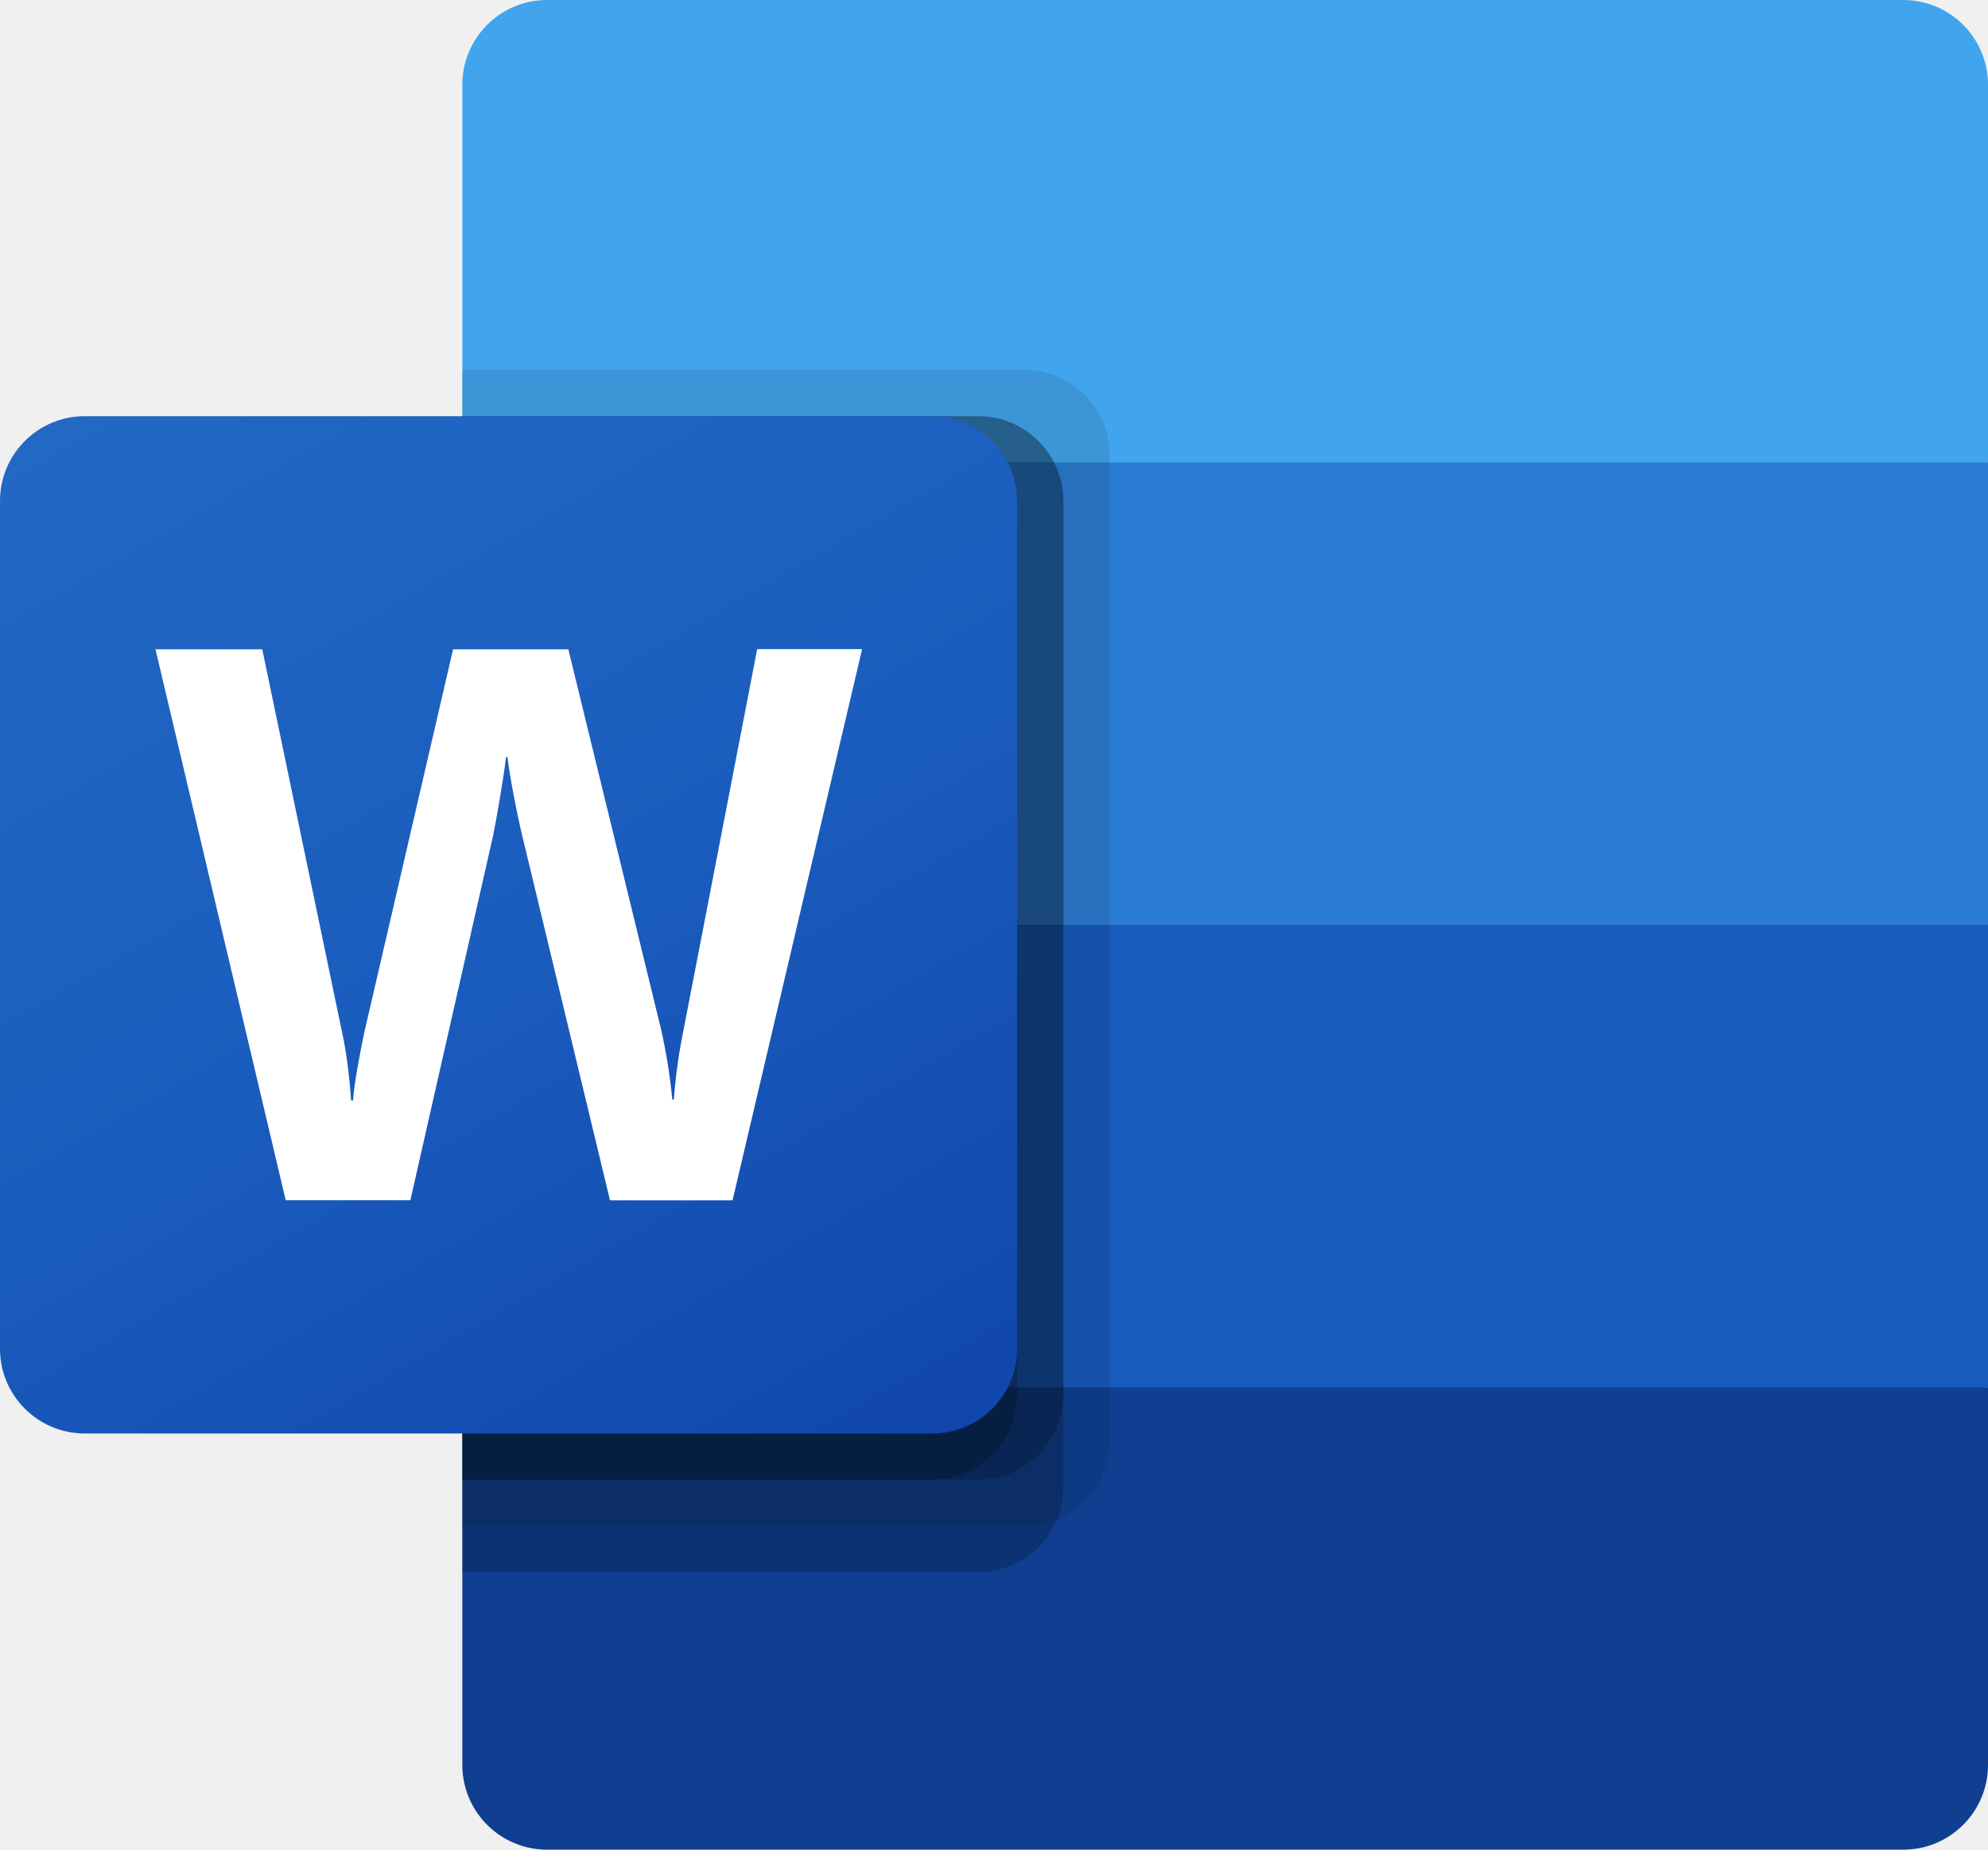
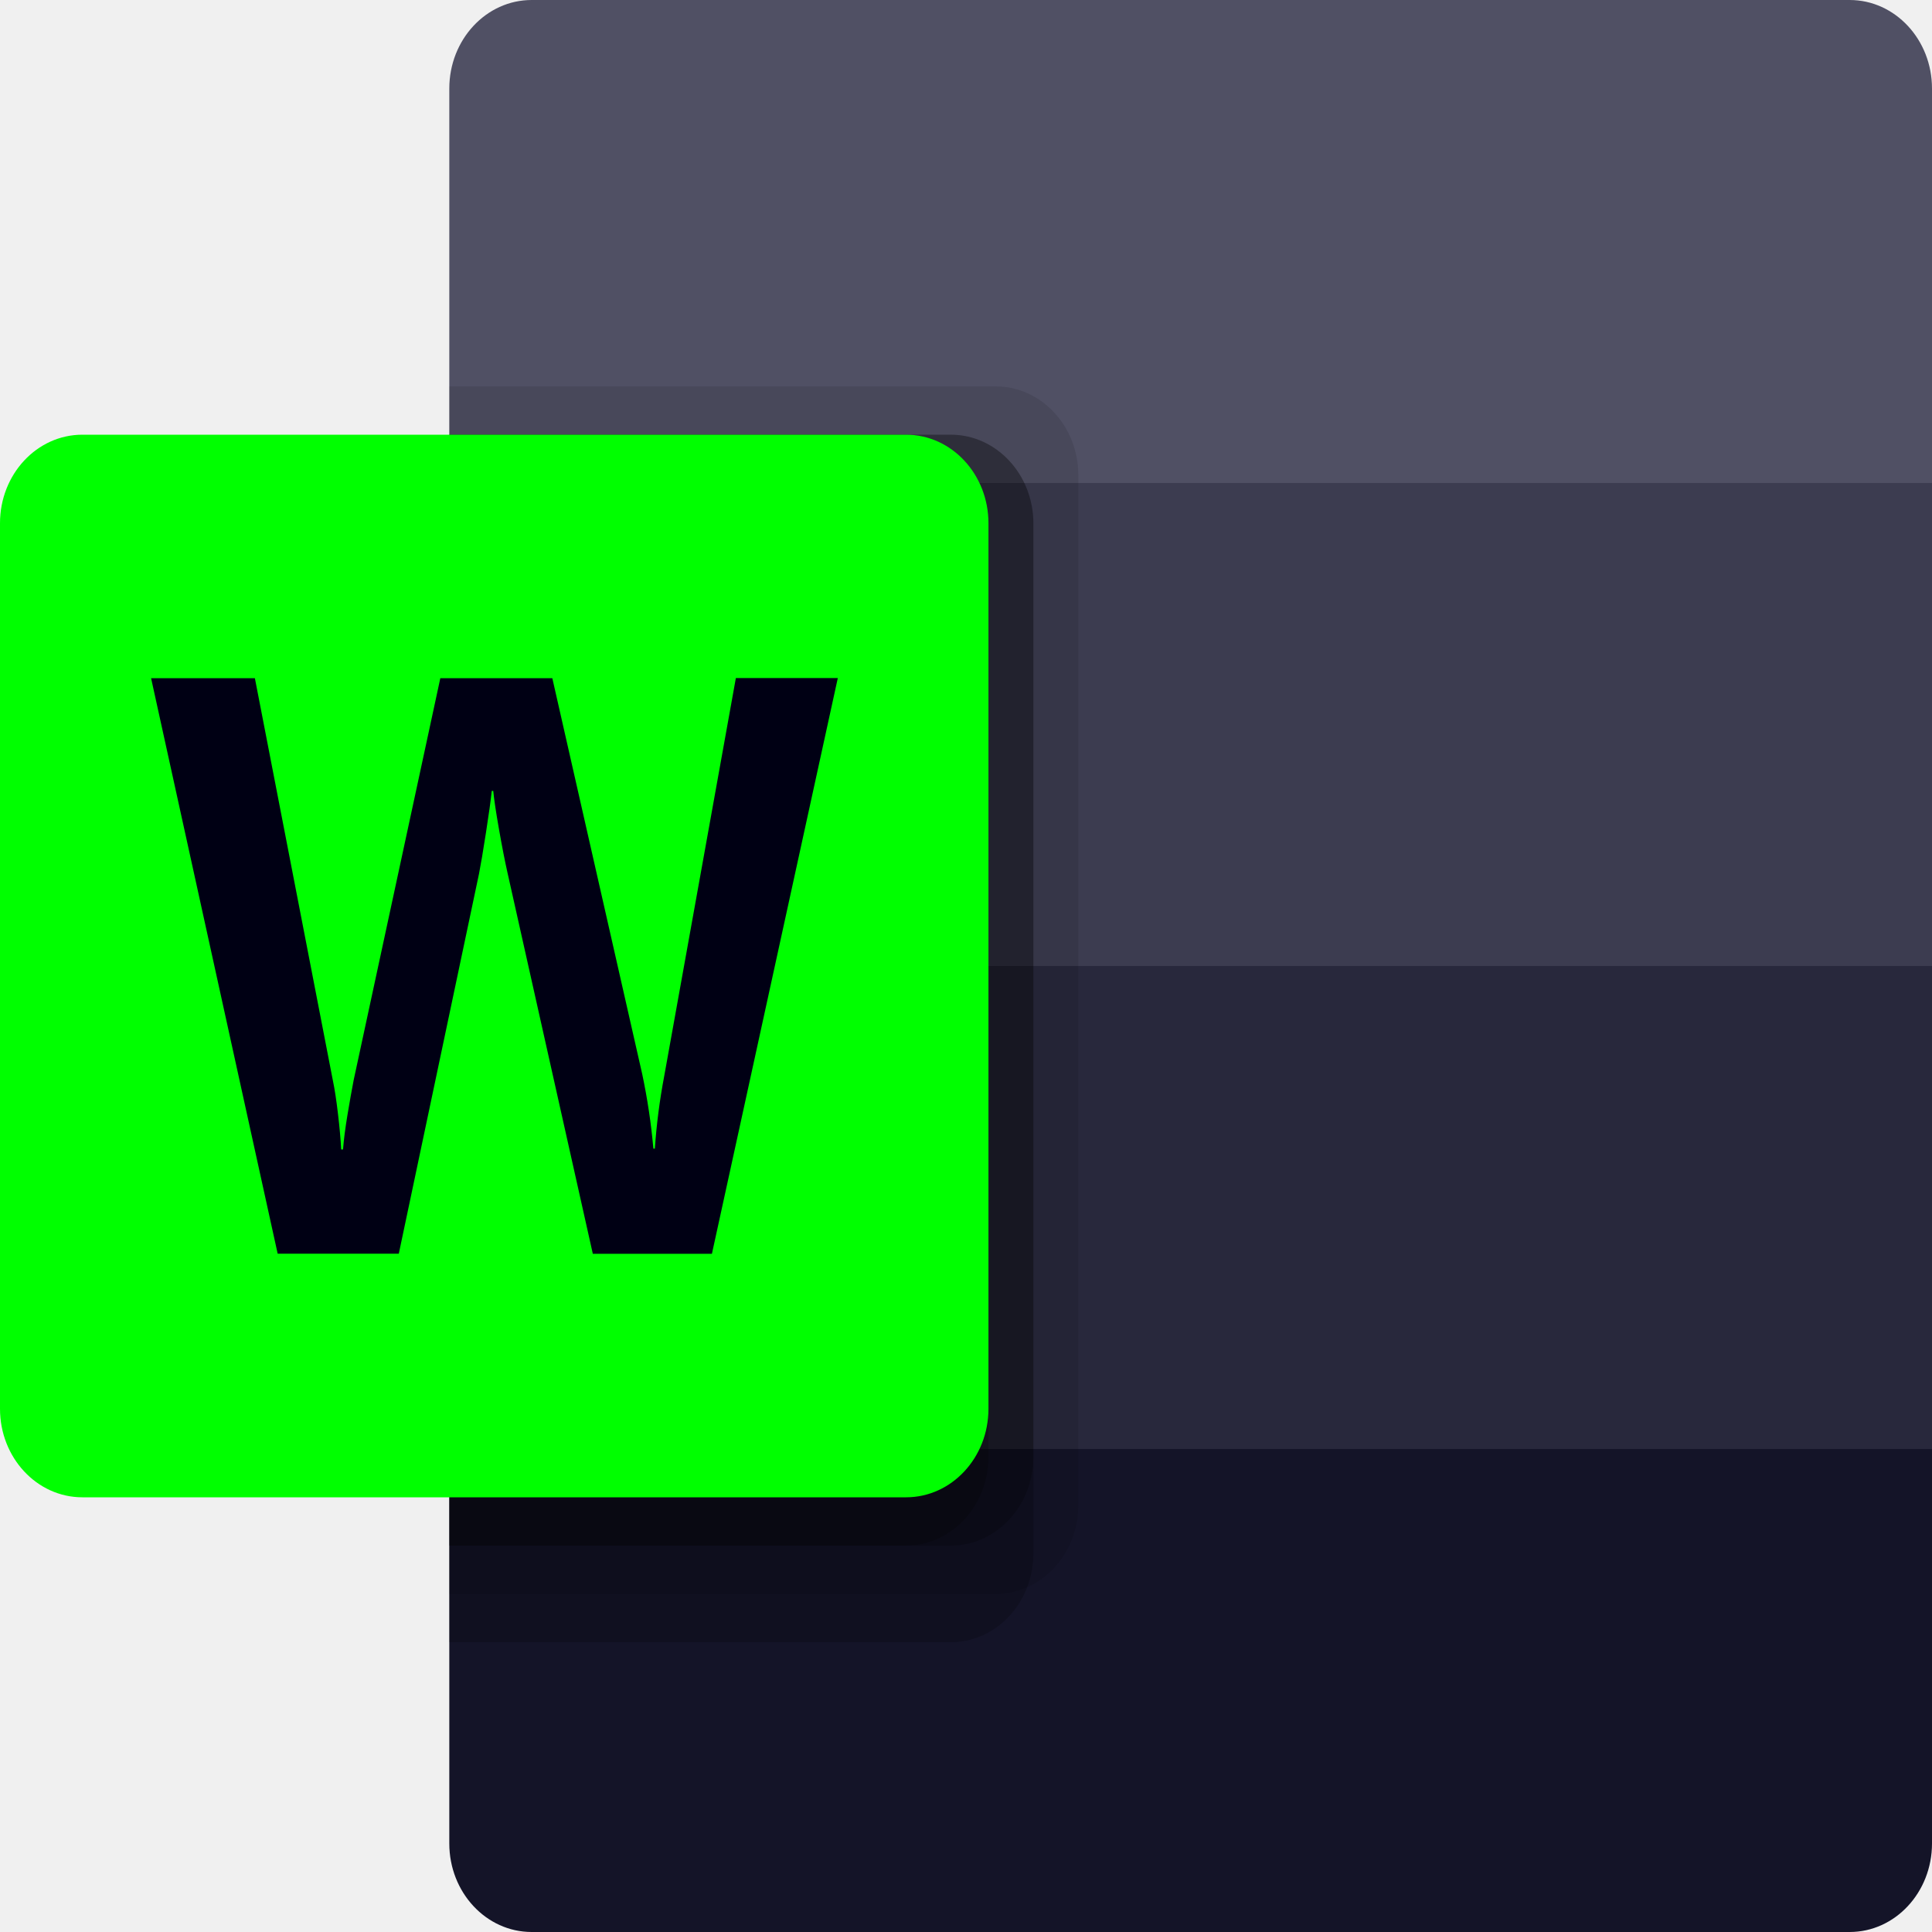
- <svg xmlns="http://www.w3.org/2000/svg" version="1.1" id="Livello_1" x="0px" y="0px" viewBox="0 0 1881.25 1750" enable-background="new 0 0 1881.25 1750" xml:space="preserve">
-   <path fill="#41A5EE" d="M1801.056,0H517.694C473.404,0,437.5,35.904,437.5,80.194c0,0,0,0,0,0V437.5l743.75,218.75l700-218.75  V80.194C1881.25,35.904,1845.346,0,1801.056,0L1801.056,0z" />
-   <path fill="#2B7CD3" d="M1881.25,437.5H437.5V875l743.75,131.25l700-131.25V437.5z" />
-   <path fill="#185ABD" d="M437.5,875v437.5l700,87.5l743.75-87.5V875H437.5z" />
-   <path fill="#103F91" d="M517.694,1750h1283.363c44.29,0,80.194-35.904,80.194-80.194l0,0V1312.5H437.5v357.306  C437.5,1714.096,473.404,1750,517.694,1750L517.694,1750z" />
-   <path opacity="0.1" enable-background="new    " d="M969.806,350H437.5v1093.75h532.306c44.23-0.144,80.05-35.964,80.194-80.194  V430.194C1049.856,385.964,1014.036,350.144,969.806,350z" />
-   <path opacity="0.2" enable-background="new    " d="M926.056,393.75H437.5V1487.5h488.556c44.23-0.144,80.05-35.964,80.194-80.194  V473.944C1006.106,429.714,970.286,393.894,926.056,393.75z" />
-   <path opacity="0.2" enable-background="new    " d="M926.056,393.75H437.5V1400h488.556c44.23-0.144,80.05-35.964,80.194-80.194  V473.944C1006.106,429.714,970.286,393.894,926.056,393.75z" />
-   <path opacity="0.2" enable-background="new    " d="M882.306,393.75H437.5V1400h444.806c44.23-0.144,80.05-35.964,80.194-80.194  V473.944C962.356,429.714,926.536,393.894,882.306,393.75z" />
-   <linearGradient id="SVGID_1_" gradientUnits="userSpaceOnUse" x1="167.206" y1="1420.912" x2="795.294" y2="333.088" gradientTransform="matrix(1 0 0 -1 0 1752)">
-     <stop offset="0" style="stop-color:#2368C4" />
-     <stop offset="0.5" style="stop-color:#1A5DBE" />
-     <stop offset="1" style="stop-color:#1146AC" />
+ <svg xmlns="http://www.w3.org/2000/svg" version="1.1" id="Livello_1" x="0px" y="0px" viewBox="0 0 1881.25 1881.25" enable-background="new 0 0 1881.25 1750" xml:space="preserve" width="1881.25" height="1881.25">
+   <defs id="defs11" />
+   <path fill="#41a5ee" d="M 1801.056,0 H 517.694 C 473.404,0 437.5,38.597 437.5,86.209 c 0,0 0,0 0,0 V 470.312 l 743.75,235.156 700,-235.156 V 86.209 C 1881.25,38.597 1845.346,0 1801.056,0 Z" id="path1" style="stroke-width:1;fill:#505064;fill-opacity:1" />
+   <path fill="#2b7cd3" d="M 1881.25,470.312 H 437.5 V 940.625 l 743.75,141.094 700,-141.094 z" id="path2" style="stroke-width:1;fill:#3c3c50;fill-opacity:1" />
+   <path fill="#185abd" d="m 437.5,940.625 v 470.312 l 700,94.062 743.75,-94.062 V 940.625 Z" id="path3" style="stroke-width:1;fill:#28283c;fill-opacity:1" />
+   <path fill="#103f91" d="m 517.694,1881.25 h 1283.363 c 44.29,0 80.194,-38.597 80.194,-86.209 v 0 -384.104 H 437.5 v 384.104 c 0,47.612 35.904,86.209 80.194,86.209 z" id="path4" style="stroke-width:1;fill:#141428;fill-opacity:1" />
+   <path opacity="0.1" enable-background="new    " d="M 969.806,376.25 H 437.5 v 1175.781 h 532.306 c 44.23,-0.155 80.05,-38.661 80.194,-86.209 V 462.459 C 1049.856,414.911 1014.036,376.405 969.806,376.25 Z" id="path5" style="stroke-width:1" />
+   <path opacity="0.2" enable-background="new    " d="M 926.056,423.281 H 437.5 V 1599.062 h 488.556 c 44.23,-0.155 80.05,-38.661 80.194,-86.209 V 509.49 c -0.144,-47.547 -35.964,-86.054 -80.194,-86.209 z" id="path6" style="stroke-width:1" />
+   <path opacity="0.2" enable-background="new    " d="M 926.056,423.281 H 437.5 V 1505 h 488.556 c 44.23,-0.155 80.05,-38.661 80.194,-86.209 V 509.49 c -0.144,-47.547 -35.964,-86.054 -80.194,-86.209 z" id="path7" style="stroke-width:1" />
+   <path opacity="0.2" enable-background="new    " d="M 882.306,423.281 H 437.5 V 1505 h 444.806 c 44.23,-0.155 80.05,-38.661 80.194,-86.209 V 509.49 c -0.144,-47.547 -35.964,-86.054 -80.194,-86.209 z" id="path8" style="stroke-width:1" />
+   <linearGradient id="SVGID_1_" gradientUnits="userSpaceOnUse" x1="167.206" y1="1420.912" x2="795.294" y2="333.088" gradientTransform="matrix(1,0,0,-1.075,0,1883.4)">
+     <stop offset="0" style="stop-color:#2368C4" id="stop8" />
+     <stop offset="0.5" style="stop-color:#1A5DBE" id="stop9" />
+     <stop offset="1" style="stop-color:#1146AC" id="stop10" />
  </linearGradient>
-   <path fill="url(#SVGID_1_)" d="M80.194,393.75h802.112c44.29,0,80.194,35.904,80.194,80.194v802.113  c0,44.29-35.904,80.194-80.194,80.194H80.194c-44.29,0-80.194-35.904-80.194-80.194V473.944C0,429.654,35.904,393.75,80.194,393.75z  " />
-   <path fill="#FFFFFF" d="M329.088,1008.788c1.575,12.381,2.625,23.144,3.106,32.375h1.837c0.7-8.75,2.158-19.294,4.375-31.631  c2.217-12.338,4.215-22.765,5.994-31.281l84.35-363.913h109.069l87.5,358.444c5.084,22.288,8.723,44.881,10.894,67.637h1.444  c1.631-22.047,4.671-43.966,9.1-65.625l69.781-360.631h99.269l-122.588,521.5H577.238L494.113,790.3  c-2.406-9.931-5.162-22.925-8.181-38.894c-3.019-15.969-4.9-27.65-5.644-35h-1.444c-0.962,8.487-2.844,21.088-5.644,37.8  c-2.8,16.713-5.046,29.079-6.738,37.1l-78.138,344.269h-117.95L147.131,614.337h101.062l75.994,364.656  C325.894,986.475,327.513,996.45,329.088,1008.788z" />
+   <path fill="url(#SVGID_1_)" d="m 80.194,423.281 h 802.112 c 44.29,0 80.194,38.597 80.194,86.209 v 862.271 c 0,47.612 -35.904,86.209 -80.194,86.209 H 80.194 C 35.904,1457.97 0,1419.373 0,1371.761 V 509.49 c 0,-47.612 35.904,-86.209 80.194,-86.209 z" id="path10" style="fill:#00ff00;stroke-width:1;fill-opacity:1" />
+   <path fill="#ffffff" d="m 329.088,1084.447 c 1.575,13.31 2.625,24.88 3.106,34.803 h 1.837 c 0.7,-9.406 2.158,-20.741 4.375,-34.003 2.217,-13.263 4.215,-24.472 5.994,-33.627 l 84.35,-391.206 h 109.069 l 87.5,385.327 c 5.084,23.96 8.723,48.247 10.894,72.71 h 1.444 c 1.631,-23.701 4.671,-47.263 9.1,-70.547 l 69.781,-387.678 h 99.269 L 693.219,1220.838 H 577.238 L 494.113,849.572 c -2.406,-10.676 -5.162,-24.644 -8.181,-41.811 -3.019,-17.167 -4.9,-29.724 -5.644,-37.625 h -1.444 c -0.962,9.124 -2.844,22.67 -5.644,40.635 -2.8,17.966 -5.046,31.26 -6.738,39.883 L 388.324,1220.743 H 270.374 L 147.131,660.412 h 101.062 l 75.994,392.005 c 1.707,8.043 3.326,18.766 4.901,32.03 z" id="path11" style="stroke-width:1;fill:#000014;fill-opacity:1" />
</svg>
